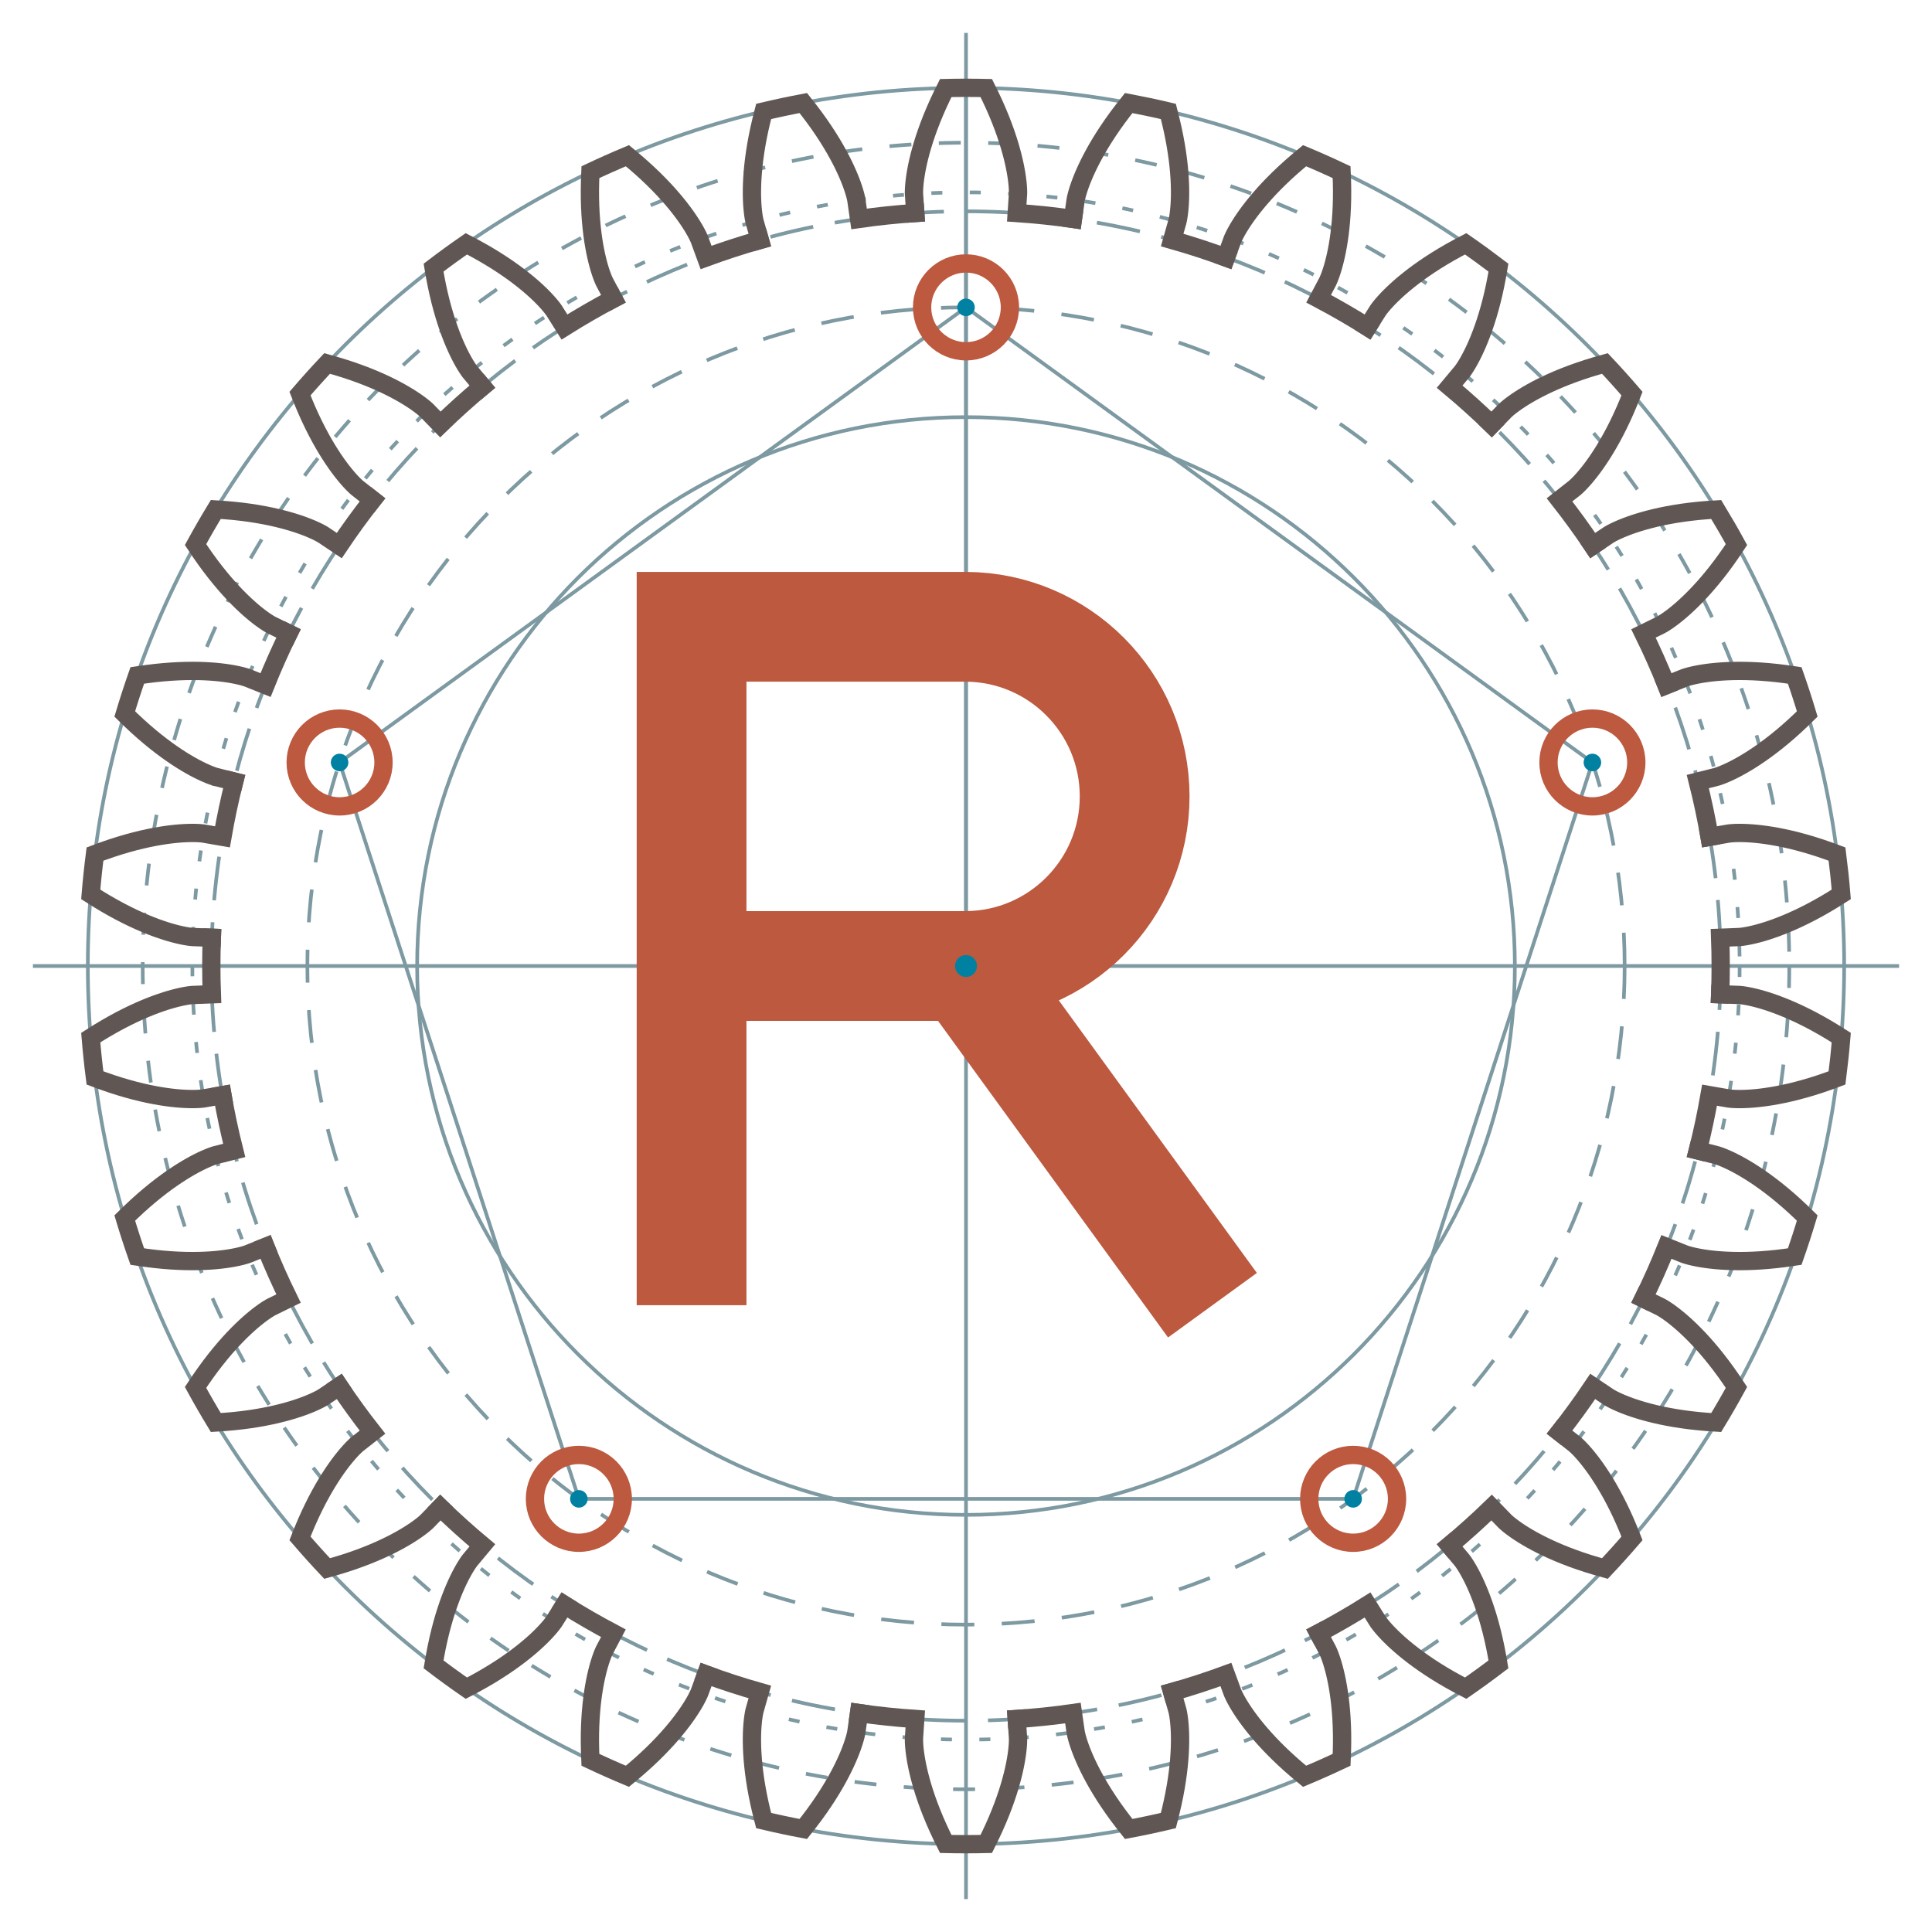
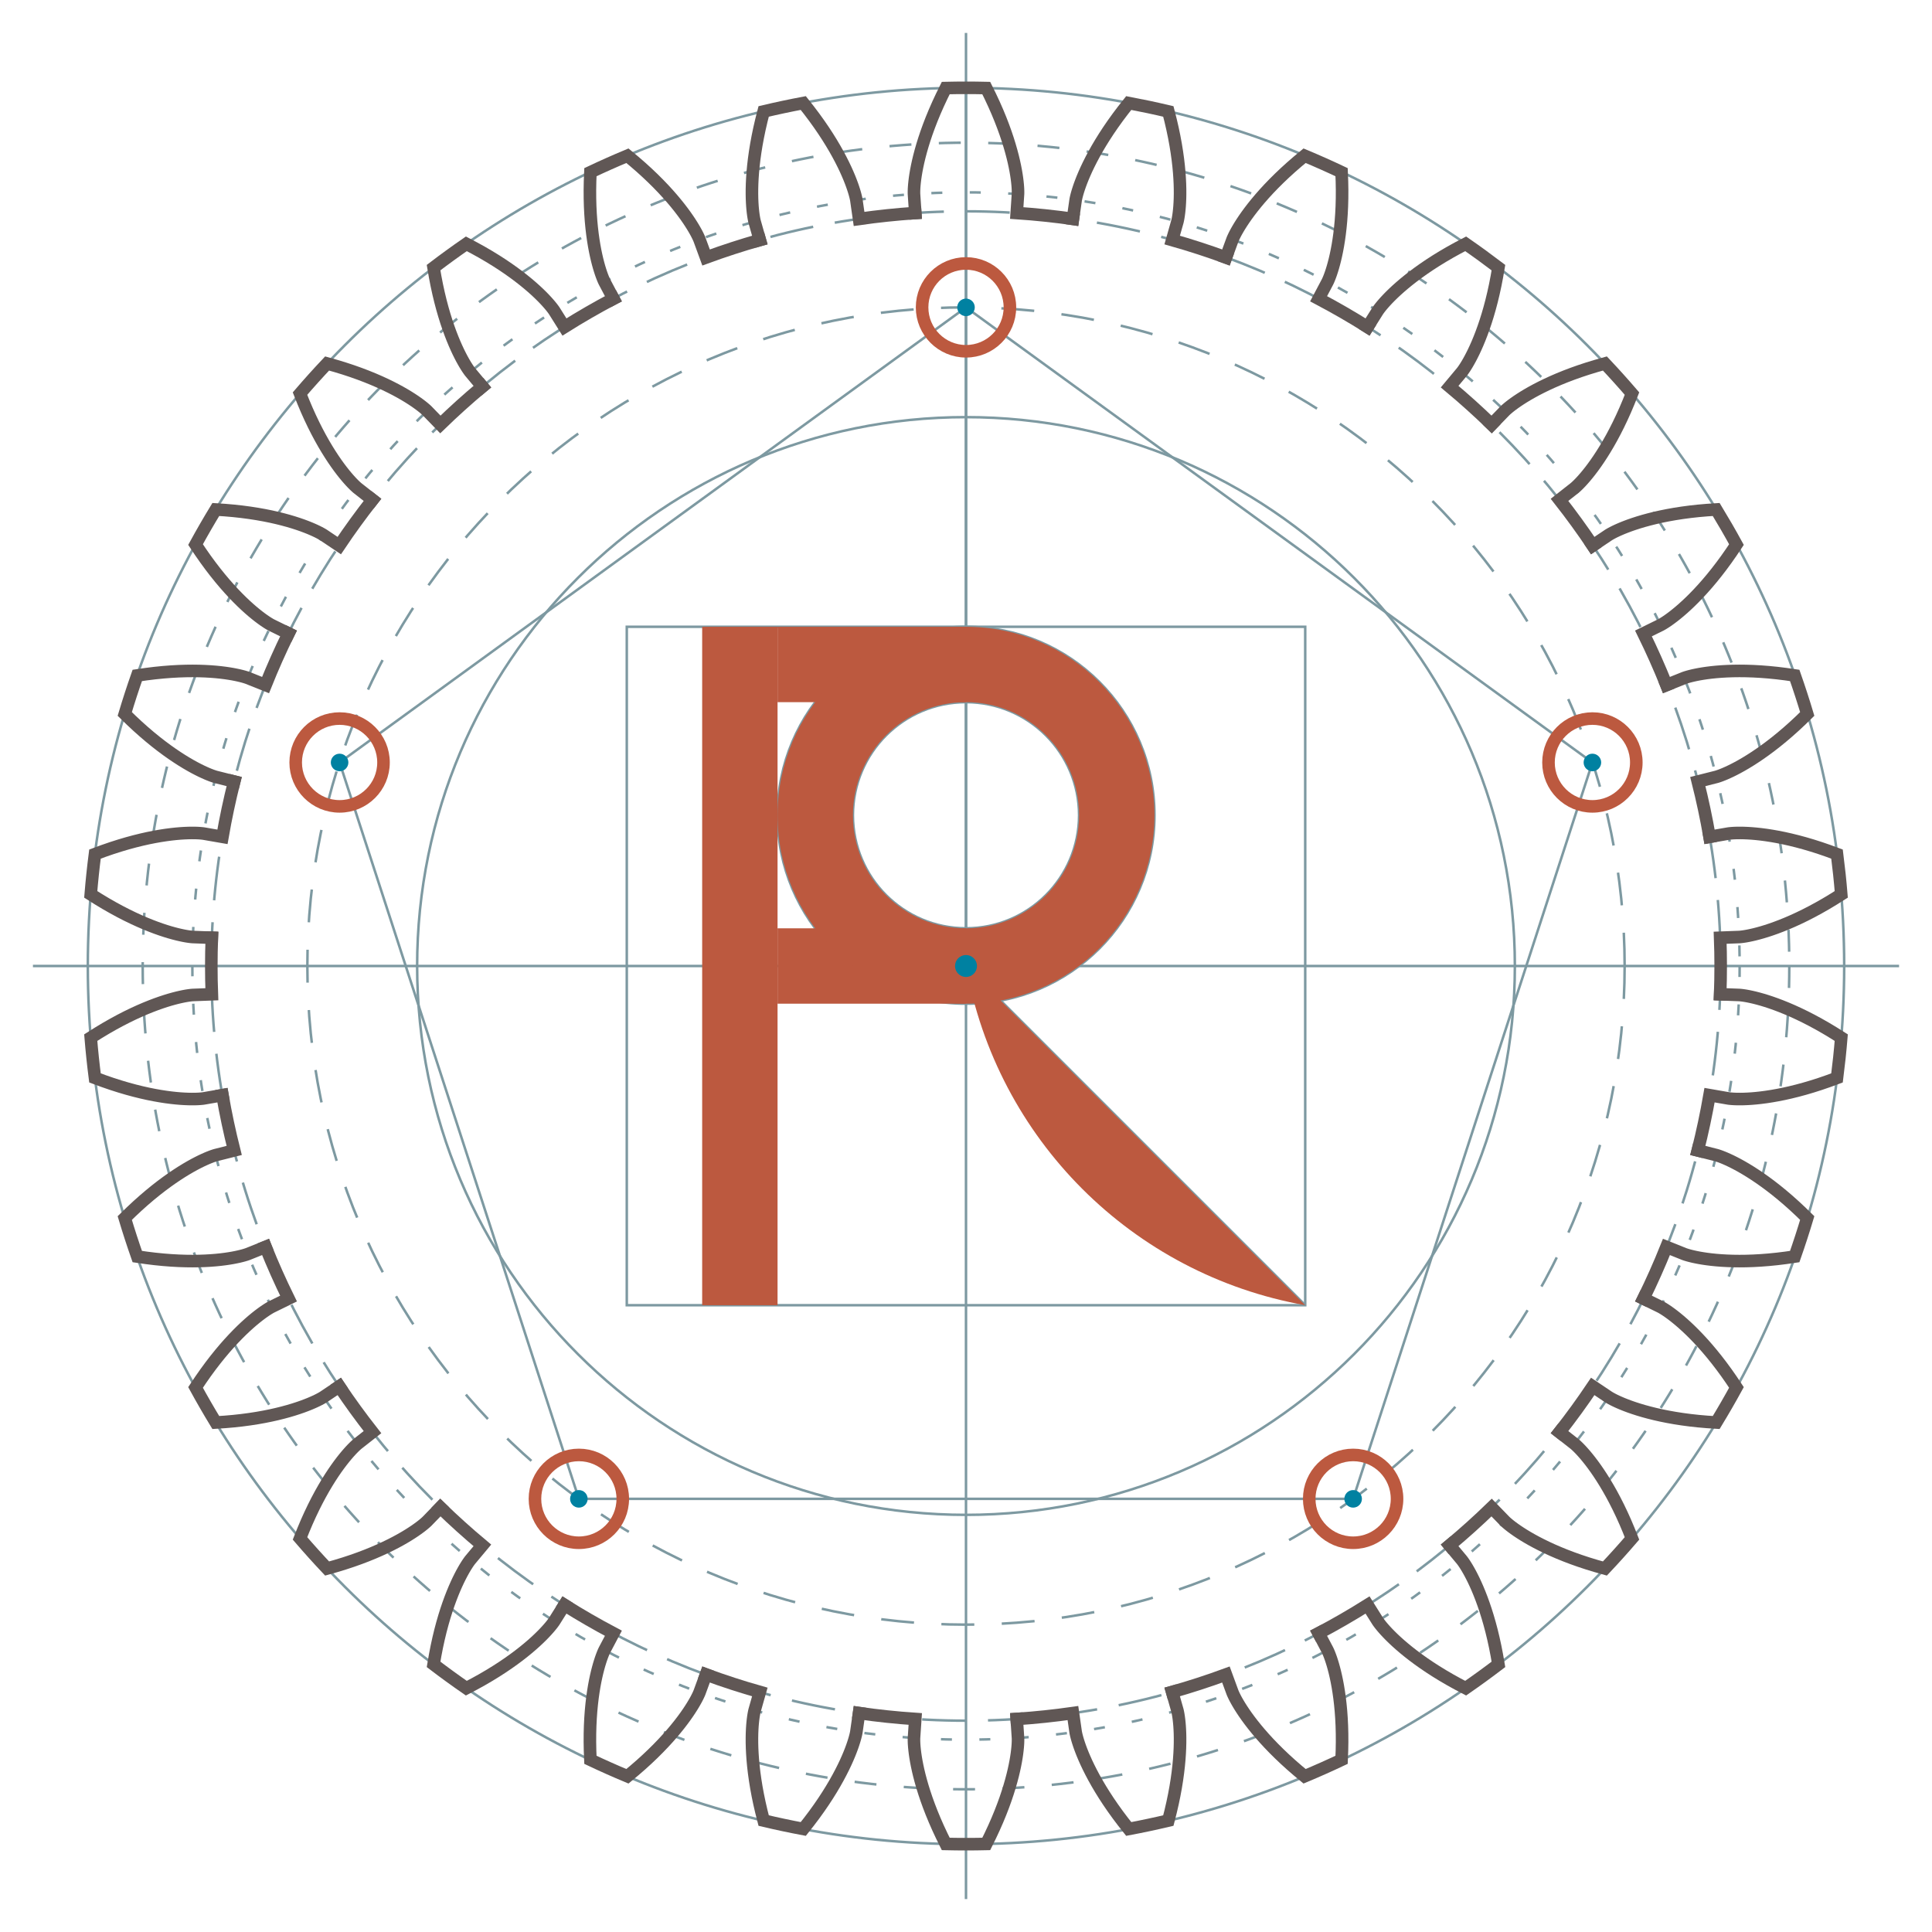
<svg xmlns="http://www.w3.org/2000/svg" width="1024" height="1024" viewBox="-176 -176 352 352" role="img" aria-labelledby="title desc">
-   <style>.primary{stroke:#605755}.accent{stroke:#bc593f}.signal{fill:#0081a1}.guide{stroke:#7d99a1}
- @media(prefers-color-scheme:dark){.primary{stroke:#9d9390}.accent{stroke:#ba573d}.signal{fill:#007f9e}.guide{stroke:#435e65}}</style>
+   <style>.primary{stroke:#605755}.accent{stroke:#bc593f}.glyph{fill:#bc593f}.signal{fill:#0081a1}.guide{stroke:#7d99a1}
+ @media(prefers-color-scheme:dark){.primary{stroke:#9d9390}.accent{stroke:#ba573d}.glyph{fill:#ba573d}.signal{fill:#007f9e}.guide{stroke:#435e65}}</style>
  <defs>
    <path id="tooth" d="M -9.242,-137.189 L -9.474,-140.635 L -9.476,-140.67 L -9.479,-140.776 L -9.481,-140.953 L -9.478,-141.2 L -9.468,-141.517 L -9.446,-141.905 L -9.41,-142.362 L -9.356,-142.889 L -9.283,-143.485 L -9.185,-144.148 L -9.062,-144.879 L -8.908,-145.677 L -8.722,-146.539 L -8.5,-147.466 L -8.239,-148.456 L -7.937,-149.508 L -7.591,-150.62 L -7.197,-151.791 L -6.753,-153.019 L -6.256,-154.303 L -5.703,-155.641 L -5.093,-157.03 L -4.421,-158.47 L -3.687,-159.958 A 160 160 0 0 1 3.687,-159.958 L 4.421,-158.47 L 5.093,-157.03 L 5.703,-155.641 L 6.256,-154.303 L 6.753,-153.019 L 7.197,-151.791 L 7.591,-150.62 L 7.937,-149.508 L 8.239,-148.456 L 8.5,-147.466 L 8.722,-146.539 L 8.908,-145.677 L 9.062,-144.879 L 9.185,-144.148 L 9.283,-143.485 L 9.356,-142.889 L 9.41,-142.362 L 9.446,-141.905 L 9.468,-141.517 L 9.478,-141.2 L 9.481,-140.953 L 9.479,-140.776 L 9.476,-140.67 L 9.474,-140.635 L 9.242,-137.189 A 137.5 137.5 0 0 1 19.483,-136.113" />
  </defs>
-   <g class="guide" fill="none" stroke-width="0.667">
+   <g class="guide" fill="none" stroke-width="0.458">
    <path d="M -170 0 H 170 M 0 -170 V 170" />
    <circle r="160" />
    <circle r="150" stroke-dasharray="4 5" />
    <circle r="140.954" stroke-dasharray="2 5" />
    <circle r="137.5" stroke-dasharray="8 4" />
    <circle r="100" />
    <circle r="120" stroke-dasharray="6 5" />
    <polygon points="0,-120 114.127,-37.082 70.534,97.082 -70.534,97.082 -114.127,-37.082" />
    <path d="M 0 0 L 0,-160" />
+     <rect x="-61.803" y="-61.803" width="123.607" height="123.607" />
+     <circle cx="0" cy="-27.468" r="34.335" />
+     <circle cx="0" cy="-27.468" r="20.601" />
+     <path d="M 0,0 L 61.803,61.803" />
  </g>
-   <g class="primary" fill="none" stroke-width="3.333" stroke-linecap="square" stroke-linejoin="miter">
+   <g class="primary" fill="none" stroke-width="2.289" stroke-linecap="square" stroke-linejoin="miter">
    <use href="#tooth" transform="rotate(0)" />
    <use href="#tooth" transform="rotate(12)" />
    <use href="#tooth" transform="rotate(24)" />
    <use href="#tooth" transform="rotate(36)" />
    <use href="#tooth" transform="rotate(48)" />
    <use href="#tooth" transform="rotate(60)" />
    <use href="#tooth" transform="rotate(72)" />
    <use href="#tooth" transform="rotate(84)" />
    <use href="#tooth" transform="rotate(96)" />
    <use href="#tooth" transform="rotate(108)" />
    <use href="#tooth" transform="rotate(120)" />
    <use href="#tooth" transform="rotate(132)" />
    <use href="#tooth" transform="rotate(144)" />
    <use href="#tooth" transform="rotate(156)" />
    <use href="#tooth" transform="rotate(168)" />
    <use href="#tooth" transform="rotate(180)" />
    <use href="#tooth" transform="rotate(192)" />
    <use href="#tooth" transform="rotate(204)" />
    <use href="#tooth" transform="rotate(216)" />
    <use href="#tooth" transform="rotate(228)" />
    <use href="#tooth" transform="rotate(240)" />
    <use href="#tooth" transform="rotate(252)" />
    <use href="#tooth" transform="rotate(264)" />
    <use href="#tooth" transform="rotate(276)" />
    <use href="#tooth" transform="rotate(288)" />
    <use href="#tooth" transform="rotate(300)" />
    <use href="#tooth" transform="rotate(312)" />
    <use href="#tooth" transform="rotate(324)" />
    <use href="#tooth" transform="rotate(336)" />
    <use href="#tooth" transform="rotate(348)" />
  </g>
-   <g class="accent" fill="none" stroke-width="3.333" stroke-linecap="butt" stroke-linejoin="miter">
+   <g class="accent" fill="none" stroke-width="2.289" stroke-linecap="butt" stroke-linejoin="miter">
    <circle cx="0" cy="-120" r="8" />
    <circle cx="114.127" cy="-37.082" r="8" />
    <circle cx="70.534" cy="97.082" r="8" />
    <circle cx="-70.534" cy="97.082" r="8" />
    <circle cx="-114.127" cy="-37.082" r="8" />
-     <path d="M -50 61.803 V -61.803 H 0 A 30.902 30.902 0 0 1 0 0 H -50 M 0 0 L 44.903 61.803" stroke-width="20" />
+   </g>
+   <g class="glyph" fill-rule="evenodd">
+     <path d="M 0,0 L 61.803,61.803 A 76.396 76.396 0 0 1 0,0 Z" />
+     <rect x="-48.069" y="-61.803" width="13.734" height="123.607" />
+     <rect x="-34.335" y="-61.803" width="34.335" height="13.734" />
+     <rect x="-34.335" y="-6.867" width="34.335" height="13.734" />
+     <path d="M -34.335,-27.468 A 34.335 34.335 0 1 0 34.335,-27.468 A 34.335 34.335 0 1 0 -34.335,-27.468 Z M -20.601,-27.468 A 20.601 20.601 0 1 0 20.601,-27.468 A 20.601 20.601 0 1 0 -20.601,-27.468 Z" />
  </g>
  <g class="signal">
    <circle cx="0" cy="-120" r="1.6" />
    <circle cx="114.127" cy="-37.082" r="1.6" />
    <circle cx="70.534" cy="97.082" r="1.6" />
    <circle cx="-70.534" cy="97.082" r="1.6" />
    <circle cx="-114.127" cy="-37.082" r="1.6" />
    <circle r="2" />
  </g>
</svg>
